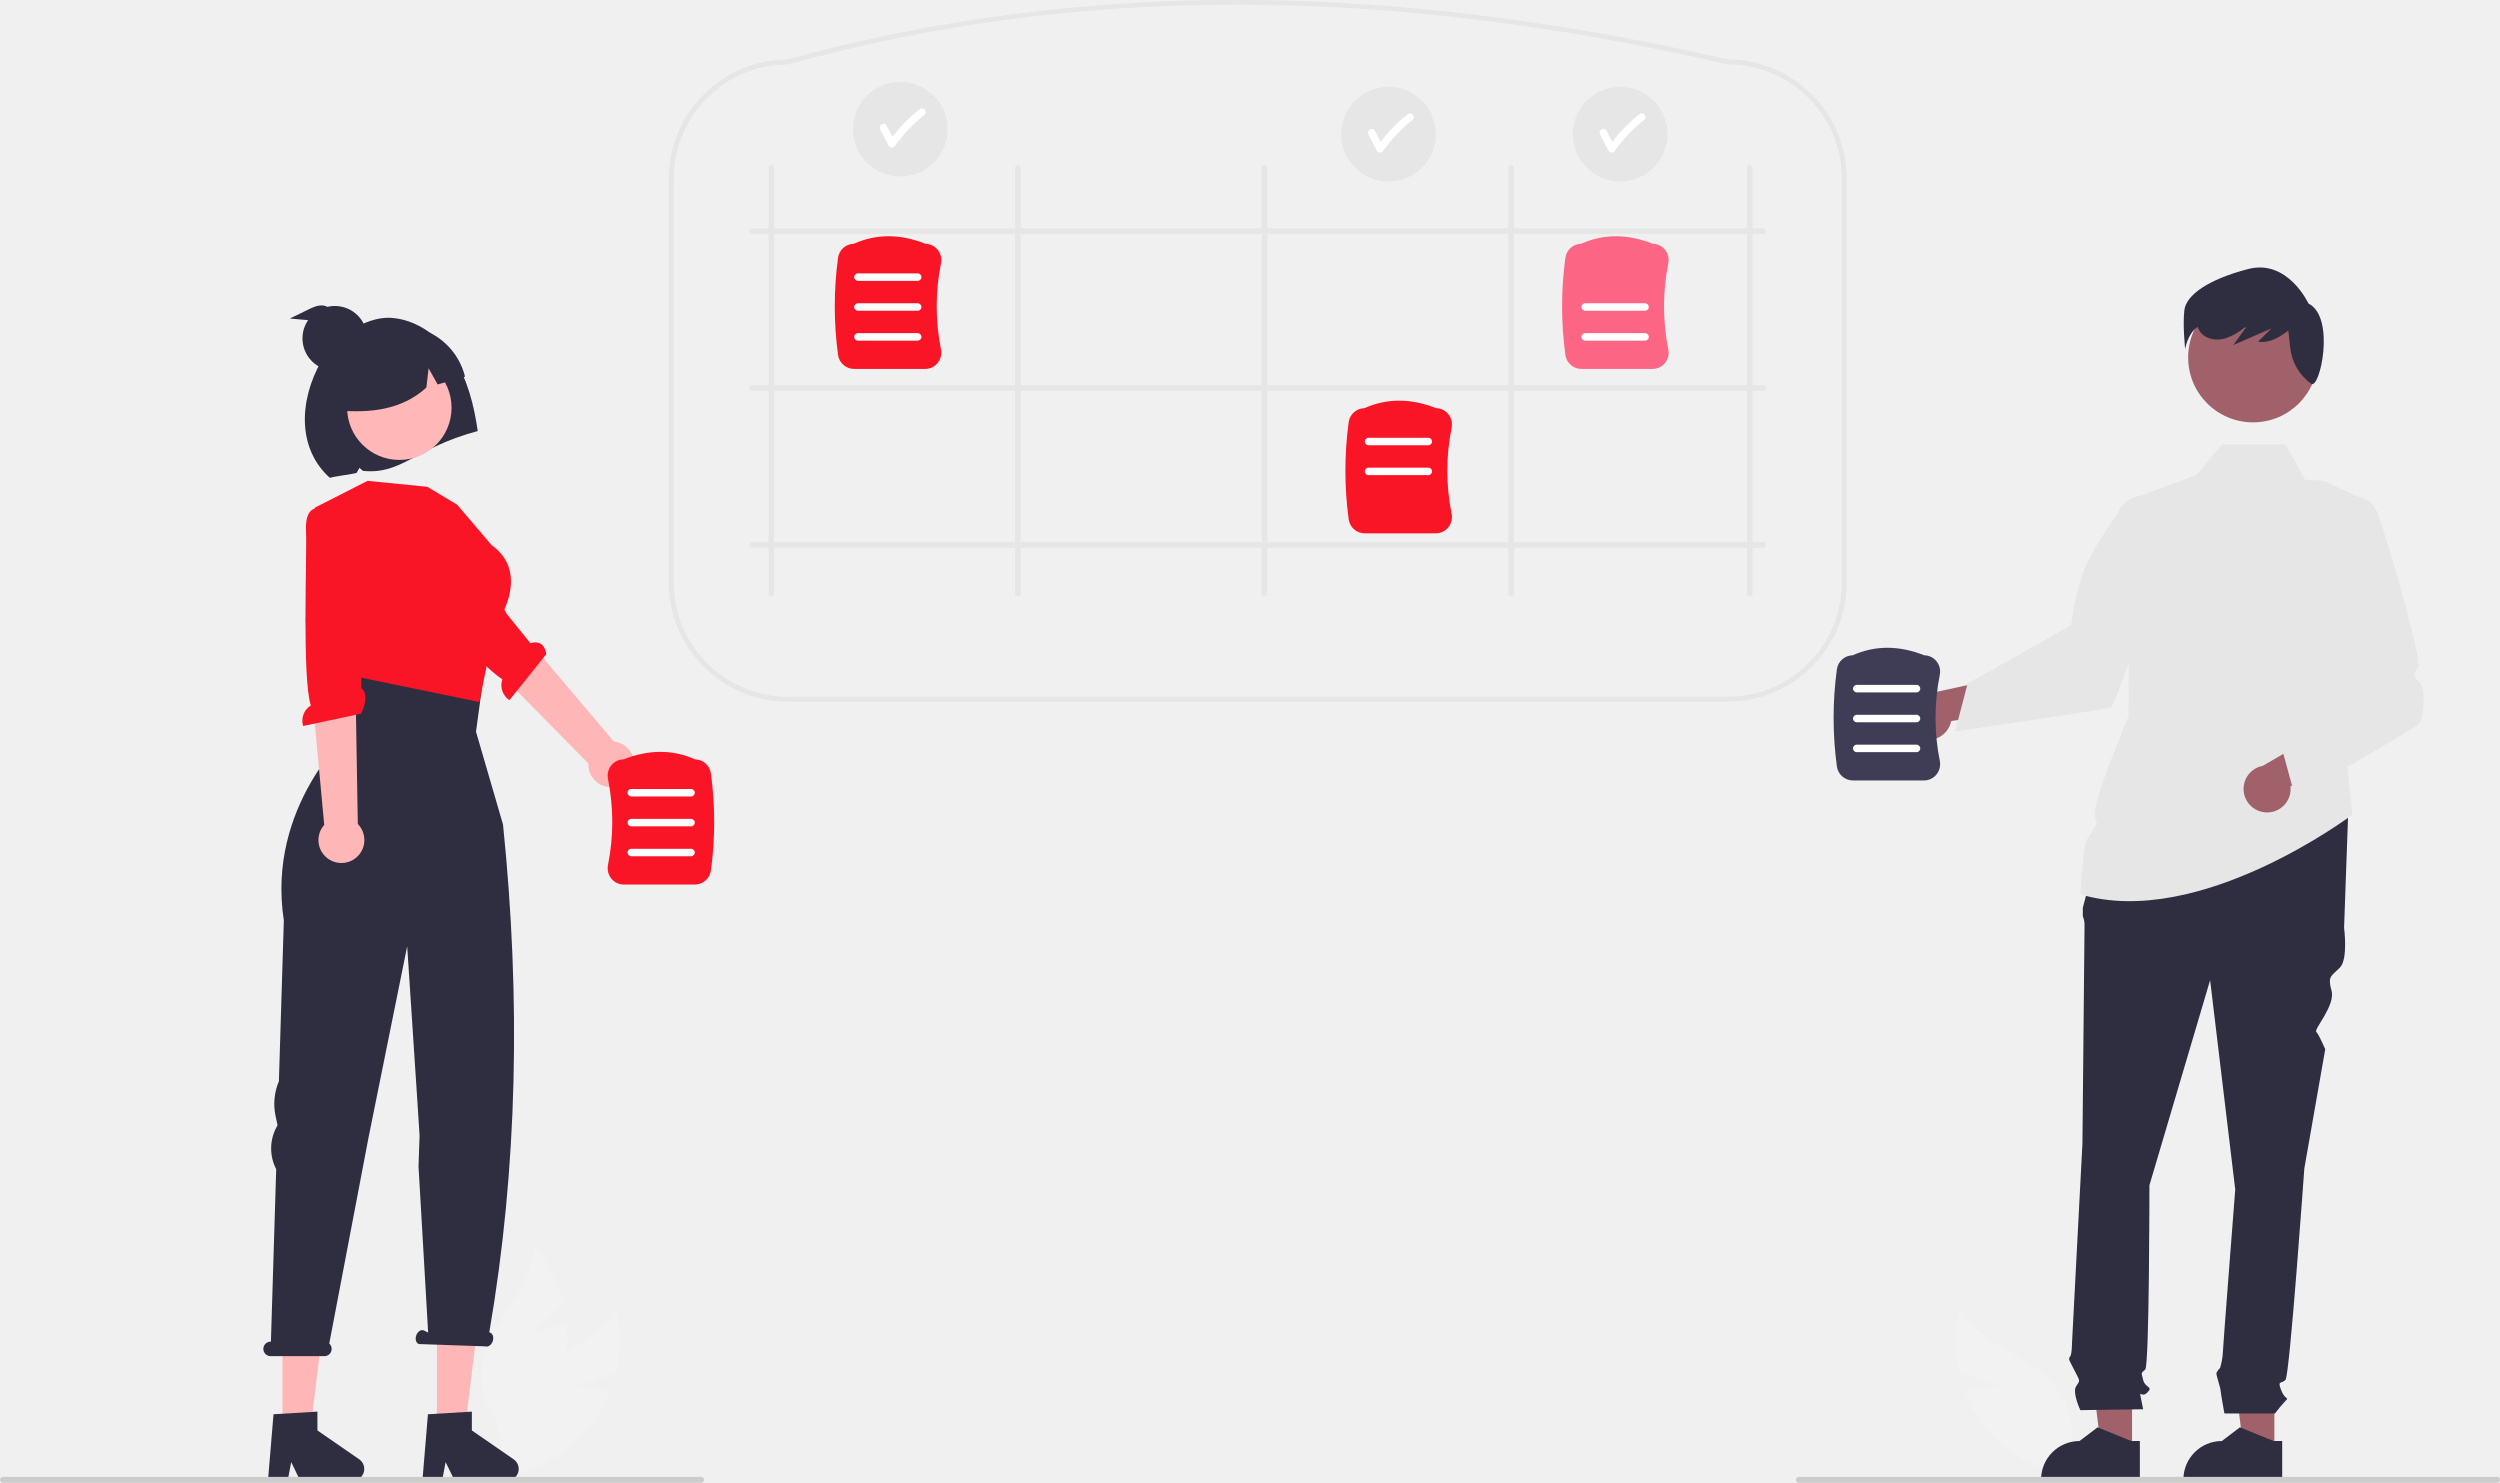
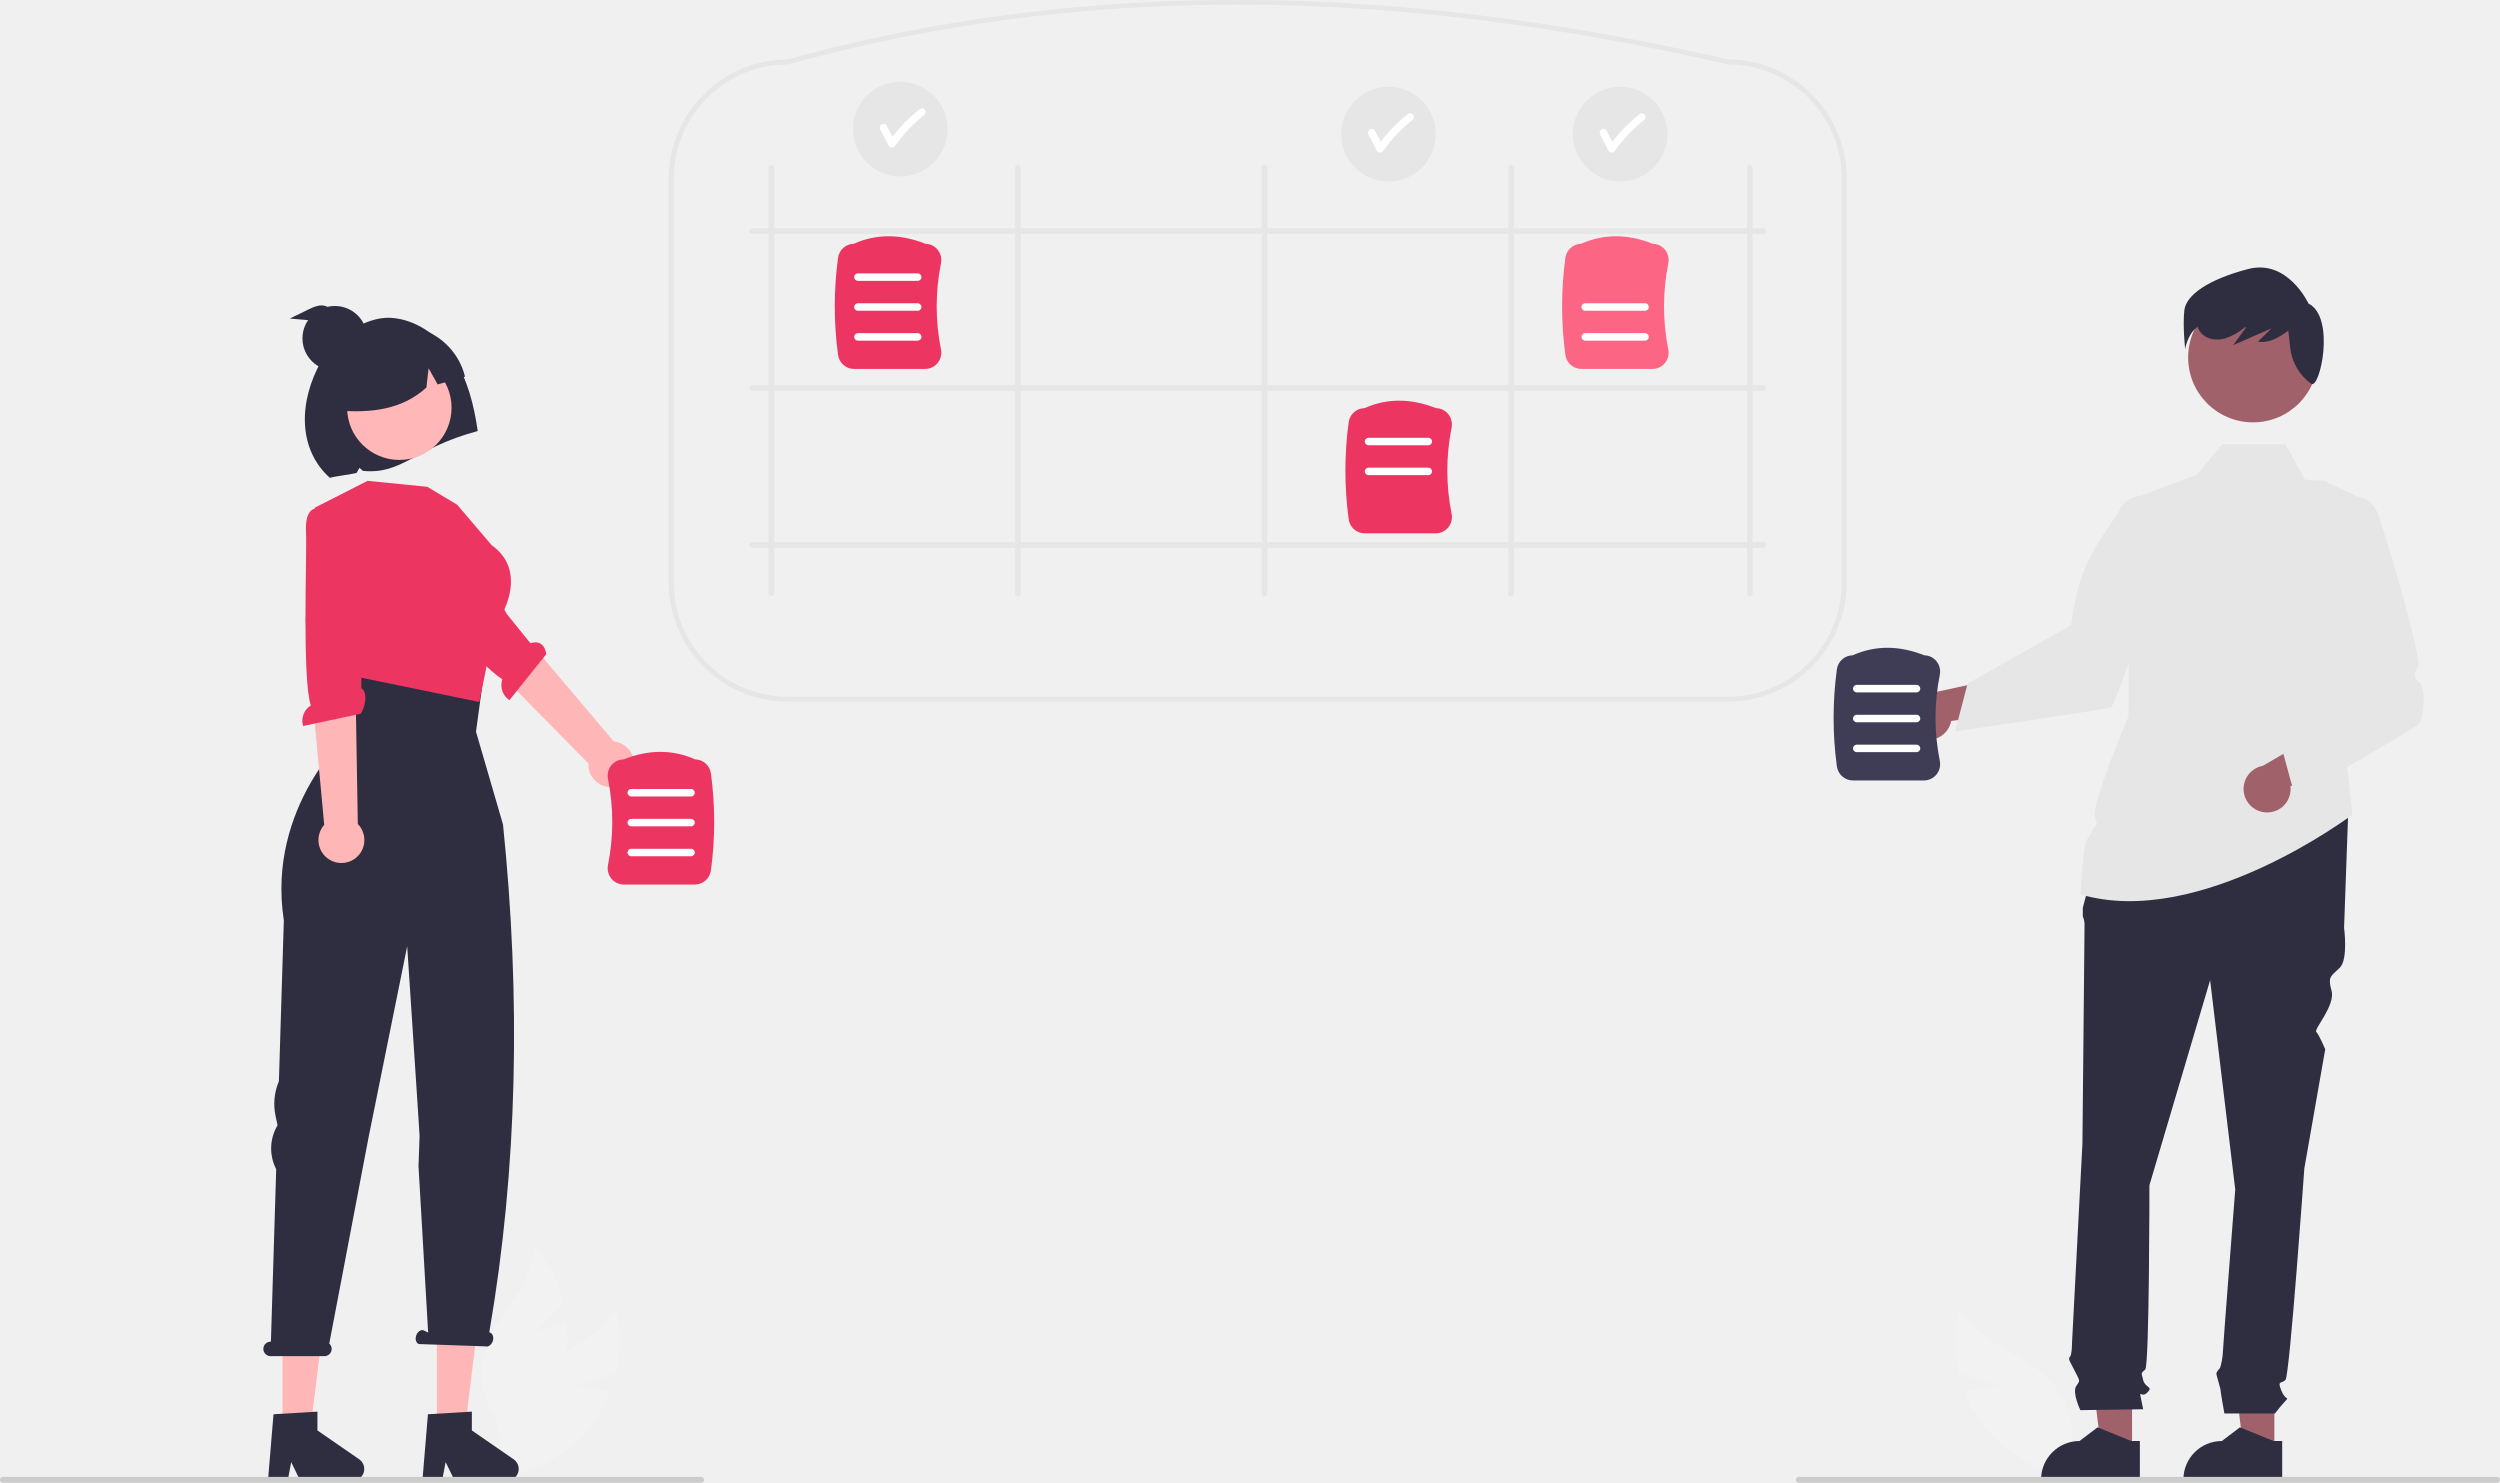
<svg xmlns="http://www.w3.org/2000/svg" data-name="Layer 1" width="1003.67" height="595.292" viewBox="0 0 1003.67 595.292">
  <path d="M329.481,708.625l16.119-5.113a54.561,54.561,0,0,0-.388-26.249c-6.476,14.399-25.475,17.926-36.3,29.419a32.819,32.819,0,0,0-8.395,27.179l-3.391,11.504a54.994,54.994,0,0,0,40.024-22.767,53.121,53.121,0,0,0,6.224-11.783C336.5,710.127,329.481,708.625,329.481,708.625Z" transform="translate(-98.16498 -152.354)" fill="#f2f2f2" />
  <path d="M900.707,708.625l-16.119-5.113a54.561,54.561,0,0,1,.388-26.249c6.476,14.399,25.475,17.926,36.3,29.419a32.819,32.819,0,0,1,8.395,27.179l3.391,11.504a54.994,54.994,0,0,1-40.024-22.767,53.121,53.121,0,0,1-6.224-11.783C893.689,710.127,900.707,708.625,900.707,708.625Z" transform="translate(-98.16498 -152.354)" fill="#f2f2f2" />
  <path d="M312.257,687.353l12.147-11.765a54.561,54.561,0,0,0-12.054-23.321c.625,15.775-14.806,27.406-19.369,42.52a32.819,32.819,0,0,0,4.607,28.071l2.095,11.809a54.994,54.994,0,0,0,25.669-38.228,53.121,53.121,0,0,0,.316-13.323C319.209,685.566,312.257,687.353,312.257,687.353Z" transform="translate(-98.16498 -152.354)" fill="#f2f2f2" />
  <path d="M344.731,468.304a9.157,9.157,0,0,1-10.365-9.473L275.819,399.427l16.344-11.379,52.411,61.97a9.207,9.207,0,0,1,.158,18.285Z" transform="translate(-98.16498 -152.354)" fill="#ffb6b6" />
-   <path d="M257.807,373.732s-4.149,2.487,2.757,10.06c5.529,6.063,29.657,35.214,39.287,41.3a7.194,7.194,0,0,0,2.827,8.354l14.807-18.478c-.846-5.298-4.418-5.027-6.424-4.384l-9.29-11.548-21.049-35.306-19.948,8.149Z" transform="translate(-98.16498 -152.354)" fill="#f91426" />
+   <path d="M257.807,373.732s-4.149,2.487,2.757,10.06c5.529,6.063,29.657,35.214,39.287,41.3a7.194,7.194,0,0,0,2.827,8.354l14.807-18.478c-.846-5.298-4.418-5.027-6.424-4.384l-9.29-11.548-21.049-35.306-19.948,8.149Z" transform="translate(-98.16498 -152.354)" fill="#ed3562" />
  <polygon points="113.405 575.335 124.443 575.335 129.696 532.761 113.405 532.761 113.405 575.335" fill="#ffb6b6" />
  <path d="M207.968,720.129l17.634-1.053V726.632l16.765,11.579a4.719,4.719,0,0,1-2.682,8.603H218.692l-3.619-7.473-1.413,7.473h-7.916Z" transform="translate(-98.16498 -152.354)" fill="#2f2e41" />
  <polygon points="175.405 575.335 186.443 575.335 191.696 532.761 175.405 532.761 175.405 575.335" fill="#ffb6b6" />
  <path d="M269.968,720.129l17.634-1.053V726.632l16.765,11.579a4.719,4.719,0,0,1-2.682,8.603H280.692l-3.619-7.473-1.413,7.473h-7.916Z" transform="translate(-98.16498 -152.354)" fill="#2f2e41" />
  <path d="M206.808,690.976h.12l2.123-69.223a18.101,18.101,0,0,1,.238-17.105l.304-.55-.788-3.653a23.267,23.267,0,0,1,1.33-14.003L212.114,521.869c-7.075-45.851,26.642-75.754,26.642-75.754l-6.161-25.919,61-6-4.33,31.919,10.844,37.256c7.169,69.841,5.868,137.898-5.508,203.834l.31.157c1.117.385,1.596,1.932,1.07,3.455s-1.857,2.445-2.974,2.059l-26.674-.928c-1.117-.385-1.596-1.932-1.07-3.455.526-1.523,1.857-2.445,2.974-2.059l1.814.917-3.868-66.798.429-12.201-.884-13.842L261.638,532.25l-15.476,76.563-15.808,82.933a2.908,2.908,0,0,1-1.961,5.064H206.808a2.917,2.917,0,0,1,0-5.834Z" transform="translate(-98.16498 -152.354)" fill="#2f2e41" />
  <path d="M791.75,434.067h-377.269A47.899,47.899,0,0,1,366.637,386.223v-162.168a47.898,47.898,0,0,1,47.708-47.845c58.591-16.218,120.804-24.239,184.937-23.842,61.025.378,125.818,8.4,192.583,23.842a47.9,47.9,0,0,1,47.729,47.845v162.168A47.899,47.899,0,0,1,791.75,434.067Zm-377.269-255.857A45.896,45.896,0,0,0,368.637,224.055v162.168a45.896,45.896,0,0,0,45.844,45.845h377.269a45.896,45.896,0,0,0,45.844-45.845v-162.168a45.896,45.896,0,0,0-45.844-45.845l-.226-.026c-138.159-31.97-261.404-31.974-376.776-.01Z" transform="translate(-98.16498 -152.354)" fill="#e6e6e6" style="isolation:isolate" />
  <path d="M407.827,391.745a1.132,1.132,0,0,1-1.132-1.132V219.664a1.132,1.132,0,0,1,2.264,0v170.949A1.132,1.132,0,0,1,407.827,391.745Z" transform="translate(-98.16498 -152.354)" fill="#e6e6e6" style="isolation:isolate" />
  <path d="M506.827,391.745a1.132,1.132,0,0,1-1.132-1.132V219.664a1.132,1.132,0,0,1,2.264,0v170.949A1.132,1.132,0,0,1,506.827,391.745Z" transform="translate(-98.16498 -152.354)" fill="#e6e6e6" style="isolation:isolate" />
  <path d="M605.827,391.745a1.132,1.132,0,0,1-1.132-1.132V219.664a1.132,1.132,0,0,1,2.264,0v170.949A1.132,1.132,0,0,1,605.827,391.745Z" transform="translate(-98.16498 -152.354)" fill="#e6e6e6" style="isolation:isolate" />
  <path d="M704.827,391.745a1.132,1.132,0,0,1-1.132-1.132V219.664a1.132,1.132,0,0,1,2.264,0v170.949A1.132,1.132,0,0,1,704.827,391.745Z" transform="translate(-98.16498 -152.354)" fill="#e6e6e6" style="isolation:isolate" />
  <path d="M399.009,245.139a1.132,1.132,0,0,1,1.132-1.132H806.09a1.132,1.132,0,1,1,0,2.264H400.141A1.132,1.132,0,0,1,399.009,245.139Z" transform="translate(-98.16498 -152.354)" fill="#e6e6e6" style="isolation:isolate" />
  <path d="M399.009,371.139a1.132,1.132,0,0,1,1.132-1.132H806.09a1.132,1.132,0,1,1,0,2.264H400.141A1.132,1.132,0,0,1,399.009,371.139Z" transform="translate(-98.16498 -152.354)" fill="#e6e6e6" style="isolation:isolate" />
  <path d="M399.009,308.139a1.132,1.132,0,0,1,1.132-1.132H806.09a1.132,1.132,0,1,1,0,2.264H400.141A1.132,1.132,0,0,1,399.009,308.139Z" transform="translate(-98.16498 -152.354)" fill="#e6e6e6" style="isolation:isolate" />
  <path d="M800.669,391.745a1.132,1.132,0,0,0,1.132-1.132V219.664a1.132,1.132,0,0,0-2.264,0v170.949A1.132,1.132,0,0,0,800.669,391.745Z" transform="translate(-98.16498 -152.354)" fill="#e6e6e6" style="isolation:isolate" />
-   <path d="M469.578,300.468H441.063a6.514,6.514,0,0,1-6.445-5.6,144.984,144.984,0,0,1,0-39.047,6.515,6.515,0,0,1,6.335-5.599c8.972-4.021,18.633-4.021,28.722-0a6.439,6.439,0,0,1,4.899,2.363,6.587,6.587,0,0,1,1.359,5.491,87.659,87.659,0,0,0,0,34.539,6.587,6.587,0,0,1-1.359,5.491A6.438,6.438,0,0,1,469.578,300.468Z" transform="translate(-98.16498 -152.354)" fill="#f91426" />
+   <path d="M469.578,300.468H441.063a6.514,6.514,0,0,1-6.445-5.6,144.984,144.984,0,0,1,0-39.047,6.515,6.515,0,0,1,6.335-5.599c8.972-4.021,18.633-4.021,28.722-0a6.439,6.439,0,0,1,4.899,2.363,6.587,6.587,0,0,1,1.359,5.491,87.659,87.659,0,0,0,0,34.539,6.587,6.587,0,0,1-1.359,5.491A6.438,6.438,0,0,1,469.578,300.468Z" transform="translate(-98.16498 -152.354)" fill="#ed3562" />
  <path d="M466.591,265.109h-24a1.5,1.5,0,0,1,0-3h24a1.5,1.5,0,0,1,0,3Z" transform="translate(-98.16498 -152.354)" fill="#fff" />
  <path d="M466.591,277.109h-24a1.5,1.5,0,0,1,0-3h24a1.5,1.5,0,0,1,0,3Z" transform="translate(-98.16498 -152.354)" fill="#fff" />
  <path d="M466.591,289.109h-24a1.5,1.5,0,0,1,0-3h24a1.5,1.5,0,0,1,0,3Z" transform="translate(-98.16498 -152.354)" fill="#fff" />
-   <path d="M674.578,366.468H646.063a6.514,6.514,0,0,1-6.445-5.6,144.984,144.984,0,0,1,0-39.047,6.515,6.515,0,0,1,6.335-5.599c8.972-4.021,18.633-4.021,28.722-0a6.439,6.439,0,0,1,4.899,2.363,6.587,6.587,0,0,1,1.359,5.491,87.659,87.659,0,0,0,0,34.539,6.587,6.587,0,0,1-1.359,5.491A6.438,6.438,0,0,1,674.578,366.468Z" transform="translate(-98.16498 -152.354)" fill="#f91426" />
+   <path d="M674.578,366.468H646.063a6.514,6.514,0,0,1-6.445-5.6,144.984,144.984,0,0,1,0-39.047,6.515,6.515,0,0,1,6.335-5.599c8.972-4.021,18.633-4.021,28.722-0a6.439,6.439,0,0,1,4.899,2.363,6.587,6.587,0,0,1,1.359,5.491,87.659,87.659,0,0,0,0,34.539,6.587,6.587,0,0,1-1.359,5.491A6.438,6.438,0,0,1,674.578,366.468Z" transform="translate(-98.16498 -152.354)" fill="#ed3562" />
  <path d="M671.591,331.109h-24a1.5,1.5,0,0,1,0-3h24a1.5,1.5,0,0,1,0,3Z" transform="translate(-98.16498 -152.354)" fill="#fff" />
  <path d="M671.591,343.109h-24a1.5,1.5,0,0,1,0-3h24a1.5,1.5,0,0,1,0,3Z" transform="translate(-98.16498 -152.354)" fill="#fff" />
  <path d="M761.578,300.468H733.063a6.514,6.514,0,0,1-6.445-5.6,144.984,144.984,0,0,1,0-39.047,6.515,6.515,0,0,1,6.335-5.599c8.972-4.021,18.633-4.021,28.722-0a6.439,6.439,0,0,1,4.899,2.363,6.587,6.587,0,0,1,1.359,5.491,87.659,87.659,0,0,0,0,34.539,6.587,6.587,0,0,1-1.359,5.491A6.438,6.438,0,0,1,761.578,300.468Z" transform="translate(-98.16498 -152.354)" fill="#fd6584" />
  <path d="M758.591,277.109h-24a1.5,1.5,0,0,1,0-3h24a1.5,1.5,0,0,1,0,3Z" transform="translate(-98.16498 -152.354)" fill="#fff" />
  <path d="M758.591,289.109h-24a1.5,1.5,0,0,1,0-3h24a1.5,1.5,0,0,1,0,3Z" transform="translate(-98.16498 -152.354)" fill="#fff" />
  <path d="M280.261,296.054c-5.673-8.694-14.937-15.526-25.253-16.103-10.317-.577-22.714,8.208-27.806,17.248-9.314,16.535-9.436,35.497,3.392,46.997,1.742-.591,8.988-1.438,10.759-2.008l1.123-2.028,1.385,1.233c15.853,1.582,20.733-9.197,46.098-15.992C288.477,315.121,285.935,304.748,280.261,296.054Z" transform="translate(-98.16498 -152.354)" fill="#2f2e41" />
  <circle cx="160.32" cy="163.686" r="20.964" fill="#ffb7b7" />
-   <path d="M281.714,354.99l-11.996-7.198L245.725,345.393l-21.206,10.799.213,32.988,13.453,34.214,52.41,10.802,6.115-30.068s15.595-20.946-1.2-32.942Z" transform="translate(-98.16498 -152.354)" fill="#f91426" />
+   <path d="M281.714,354.99l-11.996-7.198L245.725,345.393l-21.206,10.799.213,32.988,13.453,34.214,52.41,10.802,6.115-30.068s15.595-20.946-1.2-32.942Z" transform="translate(-98.16498 -152.354)" fill="#ed3562" />
  <path d="M266.323,284.202a26.331,26.331,0,0,0-32.316,32.959c12.768,1.019,25.388-.173,35.337-9.206l.885-7.749,3.63,6.484q5.492-1.545,11.001-3.109A26.885,26.885,0,0,0,266.323,284.202Z" transform="translate(-98.16498 -152.354)" fill="#2f2e41" />
  <path d="M230.363,497.421a9.157,9.157,0,0,1-2.031-13.894l-7.736-83.047,19.856,1.534,1.361,81.15a9.207,9.207,0,0,1-11.45,14.257Z" transform="translate(-98.16498 -152.354)" fill="#ffb6b6" />
-   <path d="M225.254,356.523s-4.787-.7-4.232,9.534c.444,8.194-1.666,58.697,1.939,69.504a7.194,7.194,0,0,0-3.098,8.258l23.158-4.936c2.698-4.637,2.139-9.399.178-10.17l.115-14.82,5.118-48.851-19.71-8.074Z" transform="translate(-98.16498 -152.354)" fill="#f91426" />
-   <path d="M343.614,505.105a6.587,6.587,0,0,1-1.359-5.491,87.66,87.66,0,0,0,0-34.539,6.587,6.587,0,0,1,1.359-5.491,6.439,6.439,0,0,1,4.899-2.363c10.089-4.021,19.75-4.021,28.722 0a6.515,6.515,0,0,1,6.335,5.599,144.983,144.983,0,0,1,0,39.047,6.514,6.514,0,0,1-6.445,5.6H348.611A6.438,6.438,0,0,1,343.614,505.105Z" transform="translate(-98.16498 -152.354)" fill="#f91426" />
+   <path d="M225.254,356.523s-4.787-.7-4.232,9.534c.444,8.194-1.666,58.697,1.939,69.504a7.194,7.194,0,0,0-3.098,8.258l23.158-4.936c2.698-4.637,2.139-9.399.178-10.17l.115-14.82,5.118-48.851-19.71-8.074Z" transform="translate(-98.16498 -152.354)" fill="#ed3562" />
+   <path d="M343.614,505.105a6.587,6.587,0,0,1-1.359-5.491,87.66,87.66,0,0,0,0-34.539,6.587,6.587,0,0,1,1.359-5.491,6.439,6.439,0,0,1,4.899-2.363c10.089-4.021,19.75-4.021,28.722 0a6.515,6.515,0,0,1,6.335,5.599,144.983,144.983,0,0,1,0,39.047,6.514,6.514,0,0,1-6.445,5.6H348.611A6.438,6.438,0,0,1,343.614,505.105Z" transform="translate(-98.16498 -152.354)" fill="#ed3562" />
  <path d="M351.598,472.109h24a1.5,1.5,0,0,0,0-3h-24a1.5,1.5,0,0,0,0,3Z" transform="translate(-98.16498 -152.354)" fill="#fff" />
  <path d="M351.598,484.109h24a1.5,1.5,0,0,0,0-3h-24a1.5,1.5,0,0,0,0,3Z" transform="translate(-98.16498 -152.354)" fill="#fff" />
  <path d="M351.598,496.109h24a1.5,1.5,0,0,0,0-3h-24a1.5,1.5,0,0,0,0,3Z" transform="translate(-98.16498 -152.354)" fill="#fff" />
  <polygon points="913.091 582.537 900.792 582.537 894.941 535.096 913.093 535.097 913.091 582.537" fill="#a0616a" />
  <path d="M1014.393,746.813l-39.658-.001v-.502a15.437,15.437,0,0,1,15.436-15.436h.001l7.244-5.496,13.516,5.497,3.462 0Z" transform="translate(-98.16498 -152.354)" fill="#2f2e41" />
  <polygon points="855.951 582.537 843.652 582.537 837.801 535.096 855.953 535.097 855.951 582.537" fill="#a0616a" />
  <path d="M957.253,746.813l-39.658-.001v-.502a15.437,15.437,0,0,1,15.436-15.436h.001l7.244-5.496,13.516,5.497,3.462 0Z" transform="translate(-98.16498 -152.354)" fill="#2f2e41" />
  <polygon points="922.881 278.806 906.621 328.803 855.363 327.123 871.114 278.806 922.881 278.806" fill="#2f2e41" />
  <path d="M944.285,475.275l96.634,2.521-1.681,47.057s1.681,12.604-1.681,15.966-5.042,3.361-3.361,9.243-7.199,15.489-6.12,16.568,3.599,6.961,3.599,6.961l-8.403,47.897s-5.882,83.19-7.563,84.87-3.361,0-1.681,4.201,3.361,2.521,1.681,4.201a61.89,61.89,0,0,0-4.201,5.042h-20.316s-1.532-8.403-1.532-9.243-1.681-5.882-1.681-6.722,1.485-2.326,1.485-2.326a27.645,27.645,0,0,0,1.035-5.237c0-1.681,5.042-66.384,5.042-66.384l-10.084-84.03-24.369,82.349s0,72.266-1.681,73.946-1.681.84-.84,4.201,4.201,2.521,1.681,5.042-3.361-1.681-2.521,2.521l.84,4.201-25.209.361s-3.361-7.083-1.681-9.604,1.58-1.833-.471-5.958-2.891-4.966-2.05-5.806.84-5.31.84-5.31l4.201-80.401s.84-84.87.84-87.391a8.382,8.382,0,0,0-.698-3.78v-3.422l3.219-12.125Z" transform="translate(-98.16498 -152.354)" fill="#2f2e41" />
  <path d="M953.108,353.012l29.41-10.924,48.737,3.361,11.285,5.266a19.527,19.527,0,0,1,10.883,21.56l-14.605,72.329,3.776,34.8s-61.337,46.288-109.234,32.003c0,0,.84-13.445,1.681-18.487s2.521-5.042,3.361-7.563,2.521,0,.84-5.042,13.445-40.334,13.445-40.334Z" transform="translate(-98.16498 -152.354)" fill="#e6e6e6" />
  <polygon points="901.43 207.051 925.405 192.565 917.545 178.39 892.075 178.39 881.985 190.613 901.43 207.051" fill="#e6e6e6" />
  <path d="M1007.844,478.51a9.383,9.383,0,0,0,9.857-10.481l29.983-14.592-14.908-8.833-26.187,15.211a9.434,9.434,0,0,0,1.254,18.695Z" transform="translate(-98.16498 -152.354)" fill="#a0616a" />
  <path d="M1019.623,472.453l-5.224-19.155,28.468-37.714c-9.215-11.109-12.448-27.514-10.174-51.567a10.437,10.437,0,0,1,20.118-5.378c6.442,18.788,17.648,59.22,16.188,61.41-1.681,2.522-2.258,3.641.386,6.05,3.135,2.856,1.472,15.028.042,16.774C1068.123,444.463,1019.623,472.453,1019.623,472.453Z" transform="translate(-98.16498 -152.354)" fill="#e6e6e6" />
  <path d="M868.912,448.759a9.383,9.383,0,0,0,12.598-6.952l33.014-4.689-11.479-12.981L873.454,430.581a9.434,9.434,0,0,0-4.542,18.178Z" transform="translate(-98.16498 -152.354)" fill="#a0616a" />
  <path d="M883.078,445.999l5.013-19.211,41.504-23.383c3-19,4.88-25.195,18.834-44.919a10.437,10.437,0,0,1,20.123,5.358c-3.774,19.5-20.847,71.759-22.957,72.56C943.672,437.135,883.078,445.999,883.078,445.999Z" transform="translate(-98.16498 -152.354)" fill="#e6e6e6" />
  <circle cx="904.52" cy="143.517" r="26.049" fill="#a0616a" />
  <path d="M975.1,276.974c.692-6.23,9.691-12.46,25.612-16.613s24.228,13.844,24.228,13.844c11.076,5.538,4.5,34.957,1.038,32.188q-.052-.042-.104-.081a20.622,20.622,0,0,1-8.237-14.07l-.797-7.169c-3.646,2.794-7.756,5.16-12.167,4.456l5.399-5.316q-7.675,3.339-15.35,6.679l5.081-6.992-.24-.236a25.104,25.104,0,0,1-8.053,4.56c-3.358.962-7.381.442-9.681-2.187a7.142,7.142,0,0,1-1.376-2.476c-4.177,2.861-5.008,8.987-5.008,8.987S974.408,283.204,975.1,276.974Z" transform="translate(-98.16498 -152.354)" fill="#2f2e41" />
  <path d="M870.578,465.677H842.063a6.514,6.514,0,0,1-6.445-5.6,144.984,144.984,0,0,1,0-39.047,6.515,6.515,0,0,1,6.335-5.599c8.972-4.021,18.633-4.021,28.722-0a6.439,6.439,0,0,1,4.899,2.363,6.587,6.587,0,0,1,1.359,5.491,87.659,87.659,0,0,0,0,34.539,6.587,6.587,0,0,1-1.359,5.491A6.438,6.438,0,0,1,870.578,465.677Z" transform="translate(-98.16498 -152.354)" fill="#3f3d56" />
  <path d="M867.591,430.318h-24a1.5,1.5,0,0,1,0-3h24a1.5,1.5,0,0,1,0,3Z" transform="translate(-98.16498 -152.354)" fill="#fff" />
  <path d="M867.591,442.318h-24a1.5,1.5,0,0,1,0-3h24a1.5,1.5,0,0,1,0,3Z" transform="translate(-98.16498 -152.354)" fill="#fff" />
  <path d="M867.591,454.318h-24a1.5,1.5,0,0,1,0-3h24a1.5,1.5,0,0,1,0,3Z" transform="translate(-98.16498 -152.354)" fill="#fff" />
  <circle cx="650.43" cy="53.842" r="19" fill="#e6e6e6" />
  <path d="M758.348,198.278a1.537,1.537,0,0,0-2.121,0,62.934,62.934,0,0,0-10.782,11.013q-1.152-2.23-2.305-4.459c-.887-1.716-3.476-.2-2.59,1.514q1.685,3.261,3.371,6.522a1.518,1.518,0,0,0,2.59,0A60.749,60.749,0,0,1,758.348,200.399,1.509,1.509,0,0,0,758.348,198.278Z" transform="translate(-98.16498 -152.354)" fill="#fff" />
  <circle cx="557.43" cy="53.842" r="19" fill="#e6e6e6" />
  <path d="M665.348,198.278a1.537,1.537,0,0,0-2.121,0,62.934,62.934,0,0,0-10.782,11.013q-1.152-2.23-2.305-4.459c-.887-1.716-3.476-.2-2.59,1.514q1.685,3.261,3.371,6.522a1.518,1.518,0,0,0,2.59,0A60.749,60.749,0,0,1,665.348,200.399,1.509,1.509,0,0,0,665.348,198.278Z" transform="translate(-98.16498 -152.354)" fill="#fff" />
  <circle cx="361.43" cy="51.842" r="19" fill="#e6e6e6" />
  <path d="M469.348,196.278a1.537,1.537,0,0,0-2.121,0,62.934,62.934,0,0,0-10.782,11.013q-1.152-2.23-2.305-4.459c-.887-1.716-3.476-.2-2.59,1.514q1.685,3.261,3.371,6.522a1.518,1.518,0,0,0,2.59,0A60.749,60.749,0,0,1,469.348,198.399,1.509,1.509,0,0,0,469.348,196.278Z" transform="translate(-98.16498 -152.354)" fill="#fff" />
  <circle cx="134.43" cy="135.842" r="13" fill="#2f2e41" />
  <path d="M380.835,746.456a1.186,1.186,0,0,1-1.19,1.19H99.355a1.19,1.19,0,1,1,0-2.38h280.29A1.187,1.187,0,0,1,380.835,746.456Z" transform="translate(-98.16498 -152.354)" fill="#ccc" />
  <path d="M1101.835,746.456a1.186,1.186,0,0,1-1.19,1.19H820.355a1.19,1.19,0,1,1,0-2.38h280.29A1.187,1.187,0,0,1,1101.835,746.456Z" transform="translate(-98.16498 -152.354)" fill="#ccc" />
  <path d="M228.679,275.157c-2.25-.626-4.591.422-6.691,1.444l-7.471,3.636q7.758.681,15.516,1.361l.571-1.075C232.395,279.022,230.93,275.783,228.679,275.157Z" transform="translate(-98.16498 -152.354)" fill="#2f2e41" />
</svg>
